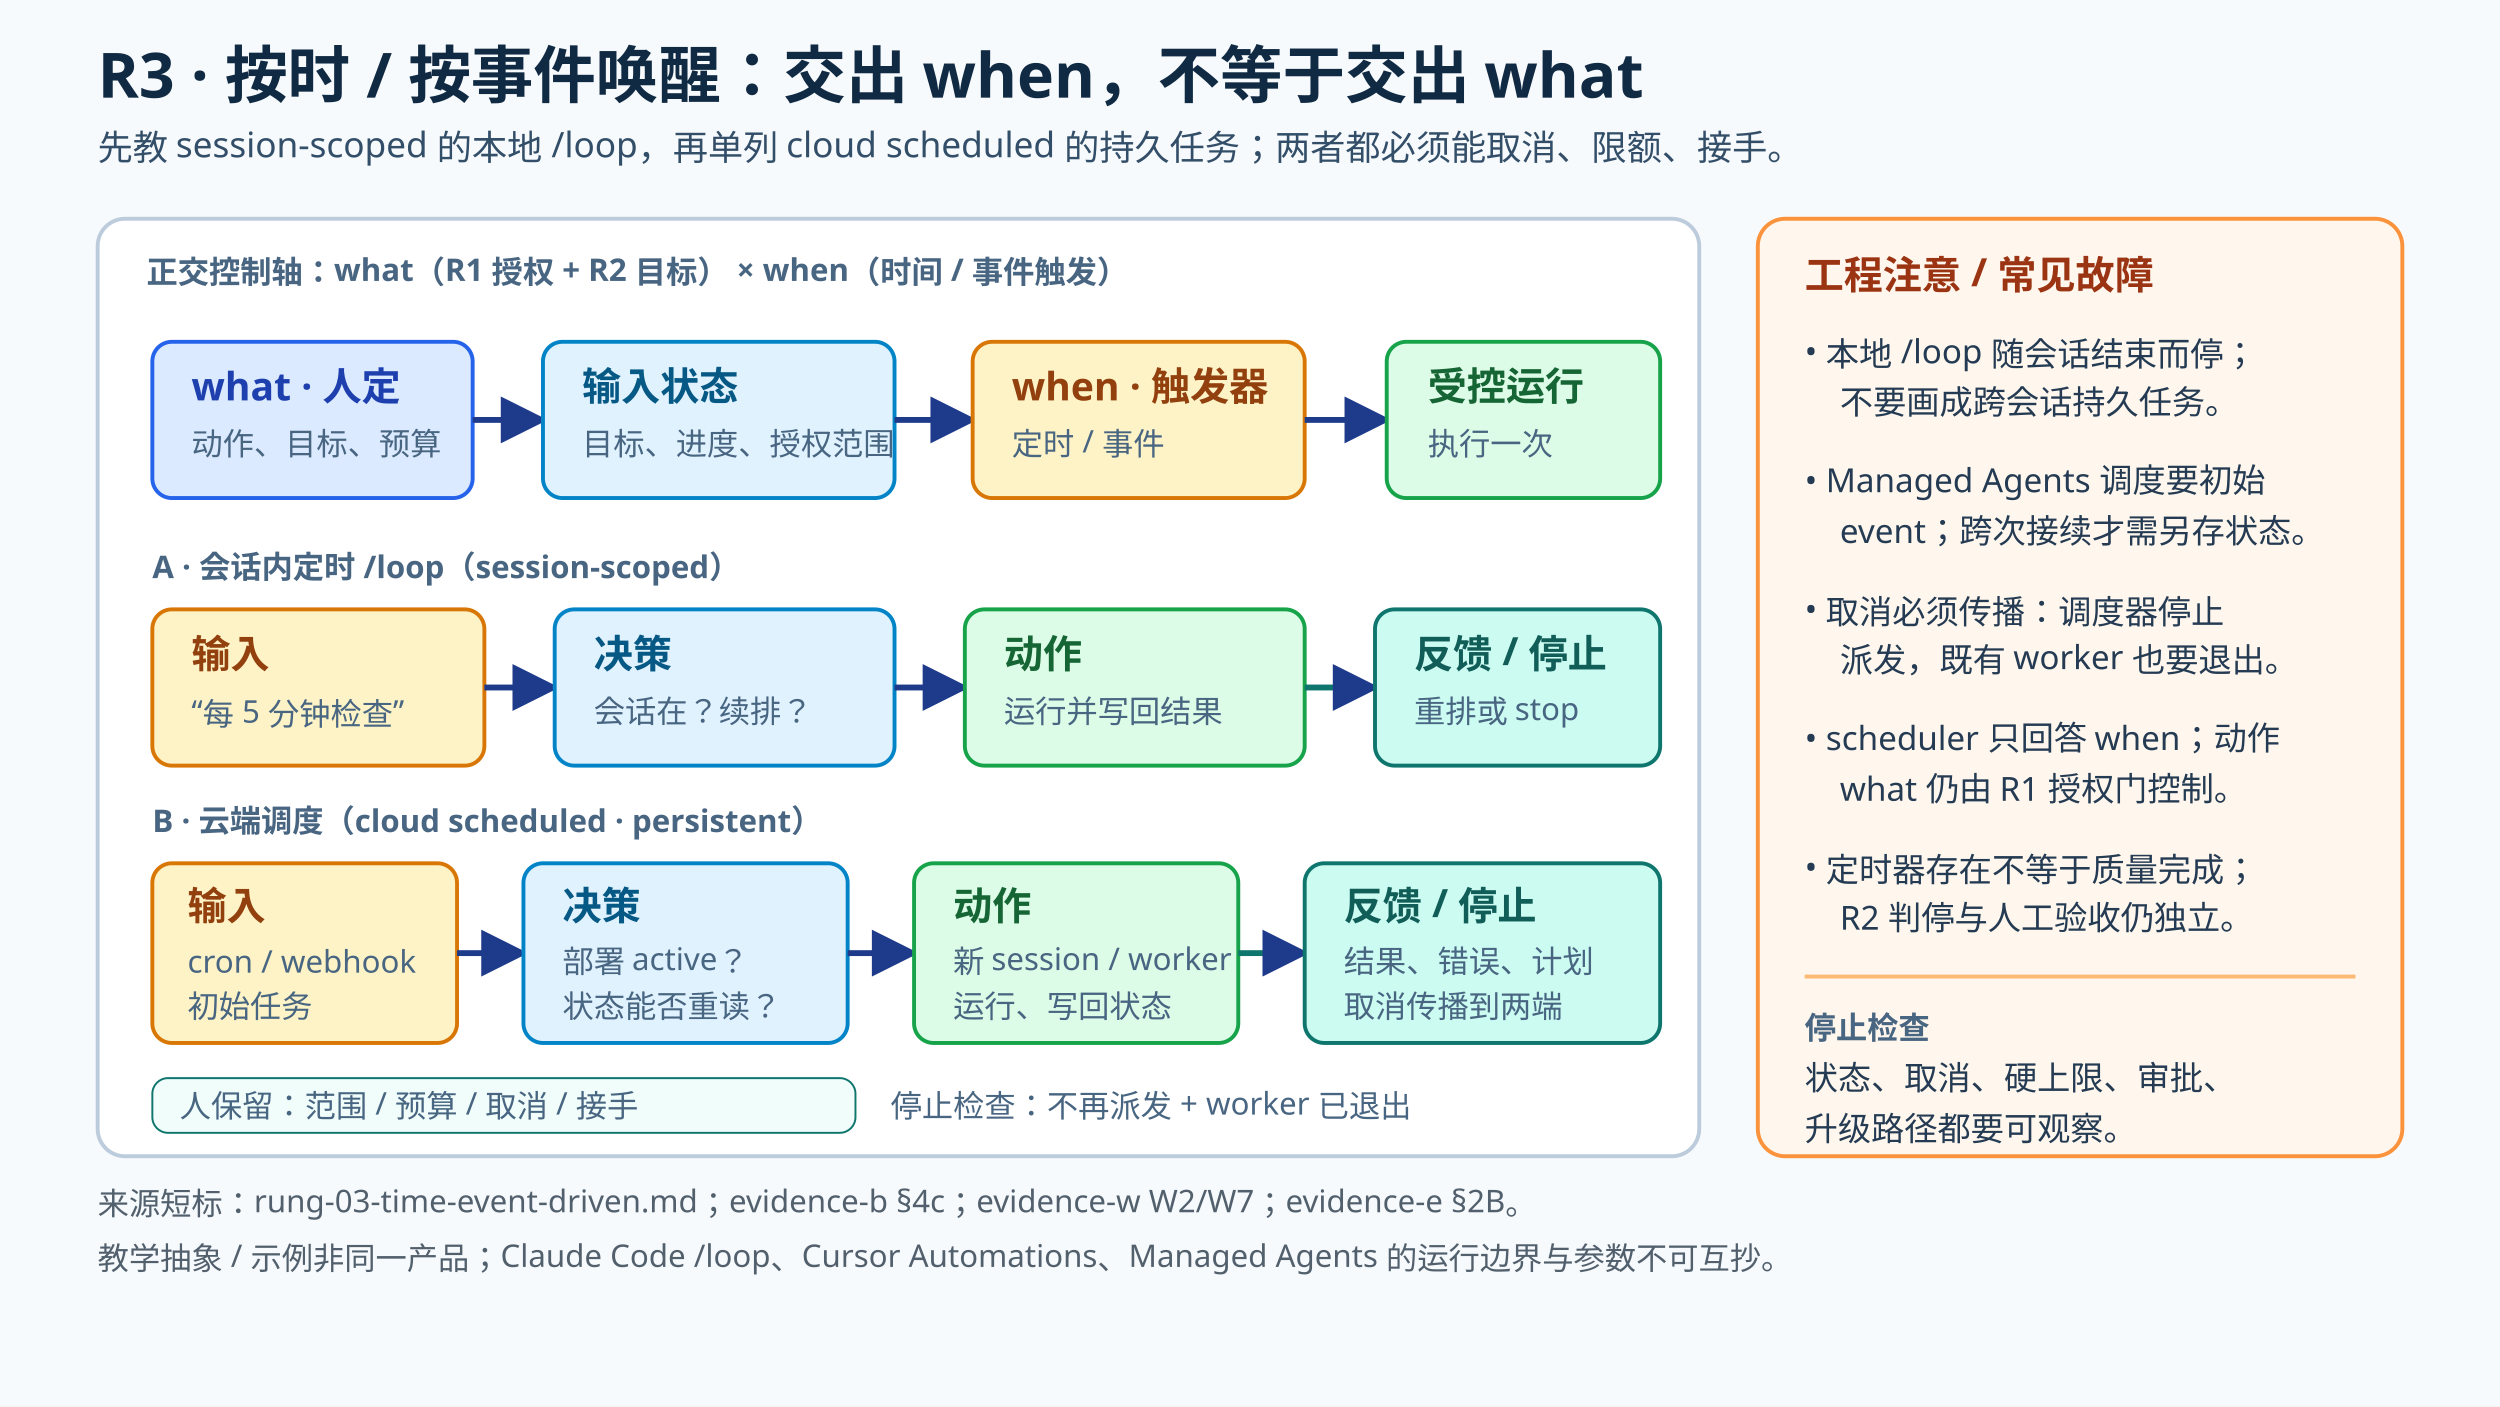
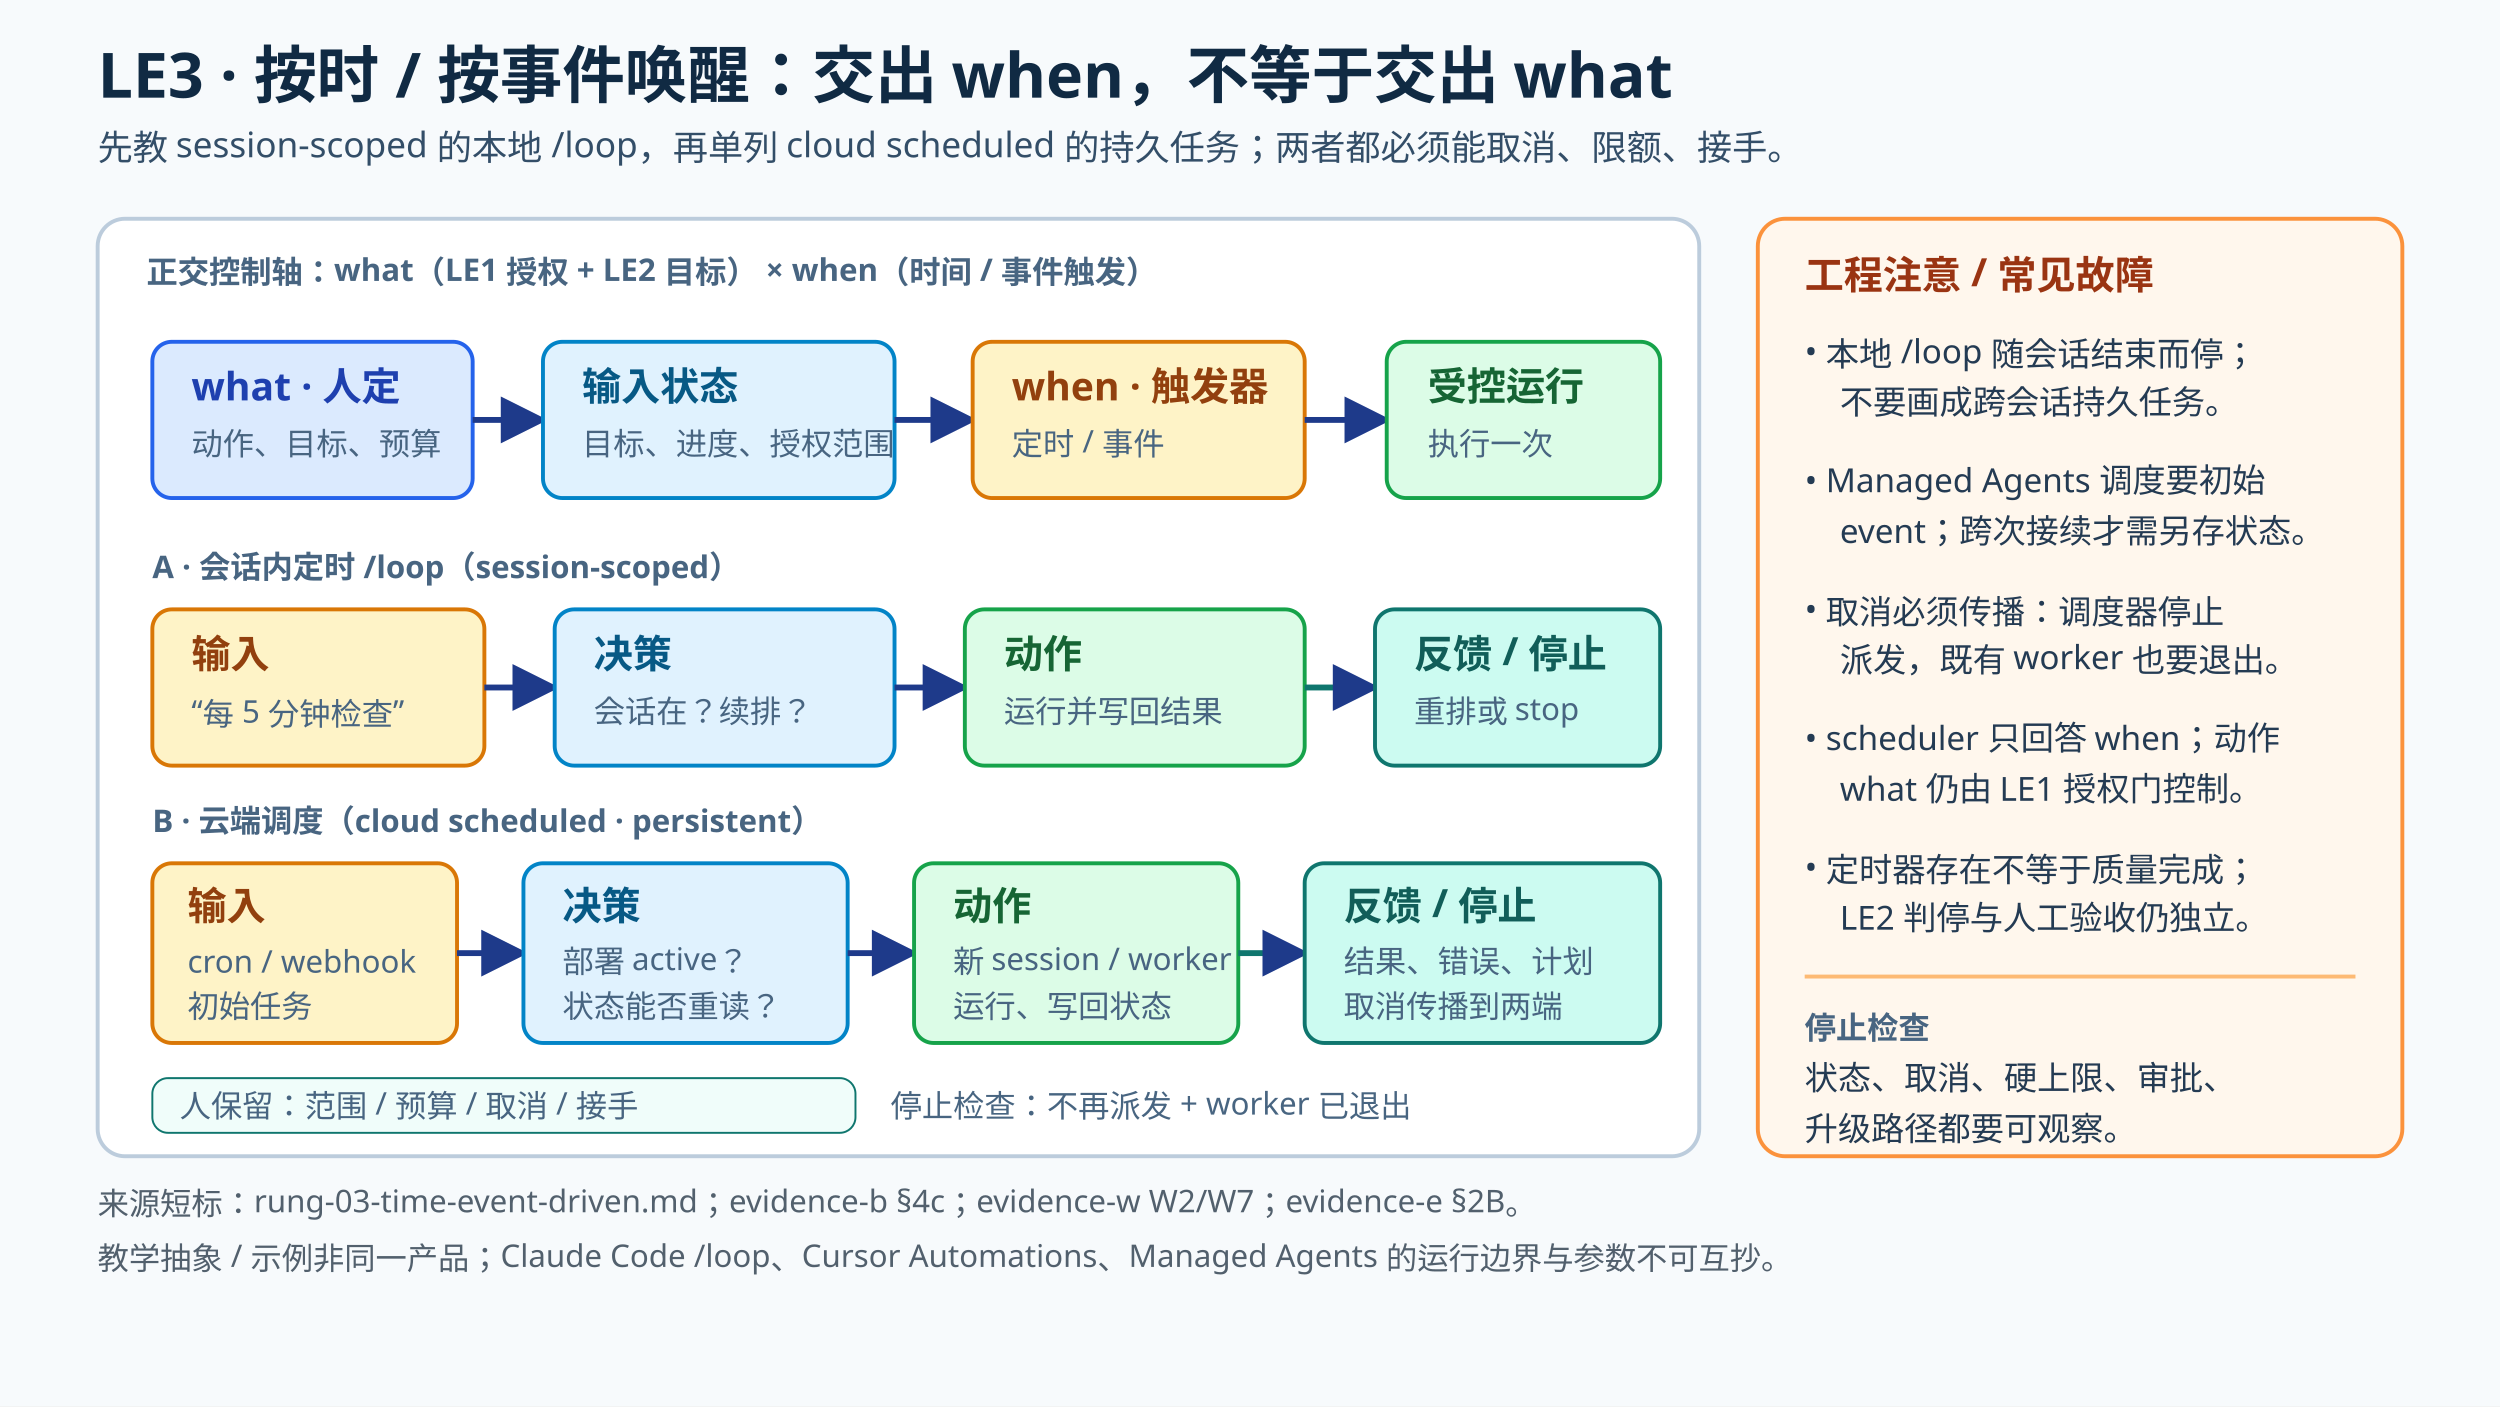
<svg xmlns="http://www.w3.org/2000/svg" width="1280" height="720" viewBox="0 0 1280 720" font-family="'PingFang SC','Microsoft YaHei',sans-serif">
  <defs>
    <marker id="arrow" viewBox="0 0 10 10" refX="9" refY="5" markerWidth="8" markerHeight="8" orient="auto">
      <path d="M0 0 L10 5 L0 10 z" fill="#1e3a8a" />
    </marker>
    <marker id="arrowRed" viewBox="0 0 10 10" refX="9" refY="5" markerWidth="8" markerHeight="8" orient="auto">
      <path d="M0 0 L10 5 L0 10 z" fill="#b91c1c" />
    </marker>
    <style>
      .title{font-size:32px;font-weight:700;fill:#102a43}.sub{font-size:18px;fill:#334e68}.label{font-size:16px;font-weight:700;fill:#486581}.cardTitle{font-size:20px;font-weight:700}.body{font-size:17px;fill:#243b53}.small{font-size:16px;fill:#486581}.note{font-size:17px;fill:#243b53}.footer{font-size:16px;fill:#52606d}
    </style>
  </defs>
  <rect width="1280" height="720" fill="#f7fafc" />
-   <text x="50" y="50" class="title">R3 · 按时 / 按事件唤醒：交出 when，不等于交出 what</text>
+   <text x="50" y="50" class="title">LE3 · 按时 / 按事件唤醒：交出 when，不等于交出 what</text>
  <text x="50" y="82" class="sub">先教 session-scoped 的本地 /loop，再单列 cloud scheduled 的持久任务；两者都必须能取消、限额、接手。</text>
  <rect x="50" y="112" width="820" height="480" rx="14" fill="#ffffff" stroke="#bcccdc" stroke-width="2" />
-   <text x="75" y="145" class="label">正交控制轴：what（R1 授权 + R2 目标） × when（时间 / 事件触发）</text>
+   <text x="75" y="145" class="label">正交控制轴：what（LE1 授权 + LE2 目标） × when（时间 / 事件触发）</text>
  <rect x="78" y="175" width="164" height="80" rx="10" fill="#dbeafe" stroke="#2563eb" stroke-width="2" />
  <text x="98" y="205" class="cardTitle" fill="#1e40af">what · 人定</text>
  <text x="98" y="233" class="small">动作、目标、预算</text>
  <path d="M242 215 H278" stroke="#1e3a8a" stroke-width="3" fill="none" marker-end="url(#arrow)" />
  <rect x="278" y="175" width="180" height="80" rx="10" fill="#e0f2fe" stroke="#0284c7" stroke-width="2" />
  <text x="298" y="205" class="cardTitle" fill="#075985">输入状态</text>
  <text x="298" y="233" class="small">目标、进度、授权范围</text>
  <path d="M458 215 H498" stroke="#1e3a8a" stroke-width="3" fill="none" marker-end="url(#arrow)" />
  <rect x="498" y="175" width="170" height="80" rx="10" fill="#fef3c7" stroke="#d97706" stroke-width="2" />
  <text x="518" y="205" class="cardTitle" fill="#92400e">when · 触发器</text>
  <text x="518" y="233" class="small">定时 / 事件</text>
  <path d="M668 215 H710" stroke="#1e3a8a" stroke-width="3" fill="none" marker-end="url(#arrow)" />
  <rect x="710" y="175" width="140" height="80" rx="10" fill="#dcfce7" stroke="#16a34a" stroke-width="2" />
  <text x="731" y="205" class="cardTitle" fill="#166534">受控运行</text>
  <text x="731" y="233" class="small">执行一次</text>
  <text x="78" y="296" class="label">A · 会话内定时 /loop（session-scoped）</text>
  <rect x="78" y="312" width="170" height="80" rx="10" fill="#fef3c7" stroke="#d97706" stroke-width="2" />
  <text x="98" y="342" class="cardTitle" fill="#92400e">输入</text>
  <text x="98" y="370" class="small">“每 5 分钟检查”</text>
  <path d="M248 352 H284" stroke="#1e3a8a" stroke-width="3" fill="none" marker-end="url(#arrow)" />
  <rect x="284" y="312" width="174" height="80" rx="10" fill="#e0f2fe" stroke="#0284c7" stroke-width="2" />
  <text x="304" y="342" class="cardTitle" fill="#075985">决策</text>
  <text x="304" y="370" class="small">会话在？续排？</text>
  <path d="M458 352 H494" stroke="#1e3a8a" stroke-width="3" fill="none" marker-end="url(#arrow)" />
  <rect x="494" y="312" width="174" height="80" rx="10" fill="#dcfce7" stroke="#16a34a" stroke-width="2" />
  <text x="514" y="342" class="cardTitle" fill="#166534">动作</text>
  <text x="514" y="370" class="small">运行并写回结果</text>
  <path d="M668 352 H704" stroke="#0f766e" stroke-width="3" fill="none" marker-end="url(#arrow)" />
  <rect x="704" y="312" width="146" height="80" rx="10" fill="#ccfbf1" stroke="#0f766e" stroke-width="2" />
  <text x="724" y="342" class="cardTitle" fill="#115e59">反馈 / 停止</text>
  <text x="724" y="370" class="small">重排或 stop</text>
  <text x="78" y="426" class="label">B · 云端调度（cloud scheduled · persistent）</text>
  <rect x="78" y="442" width="156" height="92" rx="10" fill="#fef3c7" stroke="#d97706" stroke-width="2" />
  <text x="96" y="471" class="cardTitle" fill="#92400e">输入</text>
  <text x="96" y="498" class="small">cron / webhook</text>
  <text x="96" y="521" class="small">初始任务</text>
  <path d="M234 488 H268" stroke="#1e3a8a" stroke-width="3" fill="none" marker-end="url(#arrow)" />
  <rect x="268" y="442" width="166" height="92" rx="10" fill="#e0f2fe" stroke="#0284c7" stroke-width="2" />
  <text x="288" y="471" class="cardTitle" fill="#075985">决策</text>
  <text x="288" y="498" class="small">部署 active？</text>
  <text x="288" y="521" class="small">状态能否重读？</text>
  <path d="M434 488 H468" stroke="#1e3a8a" stroke-width="3" fill="none" marker-end="url(#arrow)" />
  <rect x="468" y="442" width="166" height="92" rx="10" fill="#dcfce7" stroke="#16a34a" stroke-width="2" />
  <text x="488" y="471" class="cardTitle" fill="#166534">动作</text>
  <text x="488" y="498" class="small">新 session / worker</text>
  <text x="488" y="521" class="small">运行、写回状态</text>
  <path d="M634 488 H668" stroke="#0f766e" stroke-width="3" fill="none" marker-end="url(#arrow)" />
  <rect x="668" y="442" width="182" height="92" rx="10" fill="#ccfbf1" stroke="#0f766e" stroke-width="2" />
  <text x="688" y="471" class="cardTitle" fill="#115e59">反馈 / 停止</text>
  <text x="688" y="498" class="small">结果、错误、计划</text>
  <text x="688" y="521" class="small">取消传播到两端</text>
  <text x="456" y="572" class="small" fill="#991b1b">停止检查：不再派发 + worker 已退出</text>
  <rect x="78" y="552" width="360" height="28" rx="8" fill="#f0fdfa" stroke="#0f766e" stroke-width="1" />
  <text x="92" y="572" class="small" fill="#115e59">人保留：范围 / 预算 / 取消 / 接手</text>
  <rect x="900" y="112" width="330" height="480" rx="14" fill="#fff7ed" stroke="#fb923c" stroke-width="2" />
  <text x="924" y="148" class="cardTitle" fill="#9a3412">工程注意 / 常见故障</text>
  <text x="924" y="186" class="note">• 本地 /loop 随会话结束而停；</text>
  <text x="942" y="212" class="note">  不要画成跨会话持久任务。</text>
  <text x="924" y="252" class="note">• Managed Agents 调度要初始</text>
  <text x="942" y="278" class="note">  event；跨次接续才需另存状态。</text>
  <text x="924" y="318" class="note">• 取消必须传播：调度器停止</text>
  <text x="942" y="344" class="note">  派发，既有 worker 也要退出。</text>
  <text x="924" y="384" class="note">• scheduler 只回答 when；动作</text>
-   <text x="942" y="410" class="note">  what 仍由 R1 授权门控制。</text>
+   <text x="942" y="410" class="note">  what 仍由 LE1 授权门控制。</text>
  <text x="924" y="450" class="note">• 定时器存在不等于质量完成；</text>
-   <text x="942" y="476" class="note">  R2 判停与人工验收仍独立。</text>
+   <text x="942" y="476" class="note">  LE2 判停与人工验收仍独立。</text>
  <line x1="924" y1="500" x2="1206" y2="500" stroke="#fdba74" stroke-width="2" />
  <text x="924" y="532" class="label">停止检查</text>
  <text x="924" y="558" class="note">状态、取消、硬上限、审批、</text>
  <text x="924" y="584" class="note">升级路径都要可观察。</text>
  <text x="50" y="622" class="footer">来源短标：rung-03-time-event-driven.md；evidence-b §4c；evidence-w W2/W7；evidence-e §2B。</text>
  <text x="50" y="650" class="footer">教学抽象 / 示例非同一产品；Claude Code /loop、Cursor Automations、Managed Agents 的运行边界与参数不可互抄。</text>
</svg>
